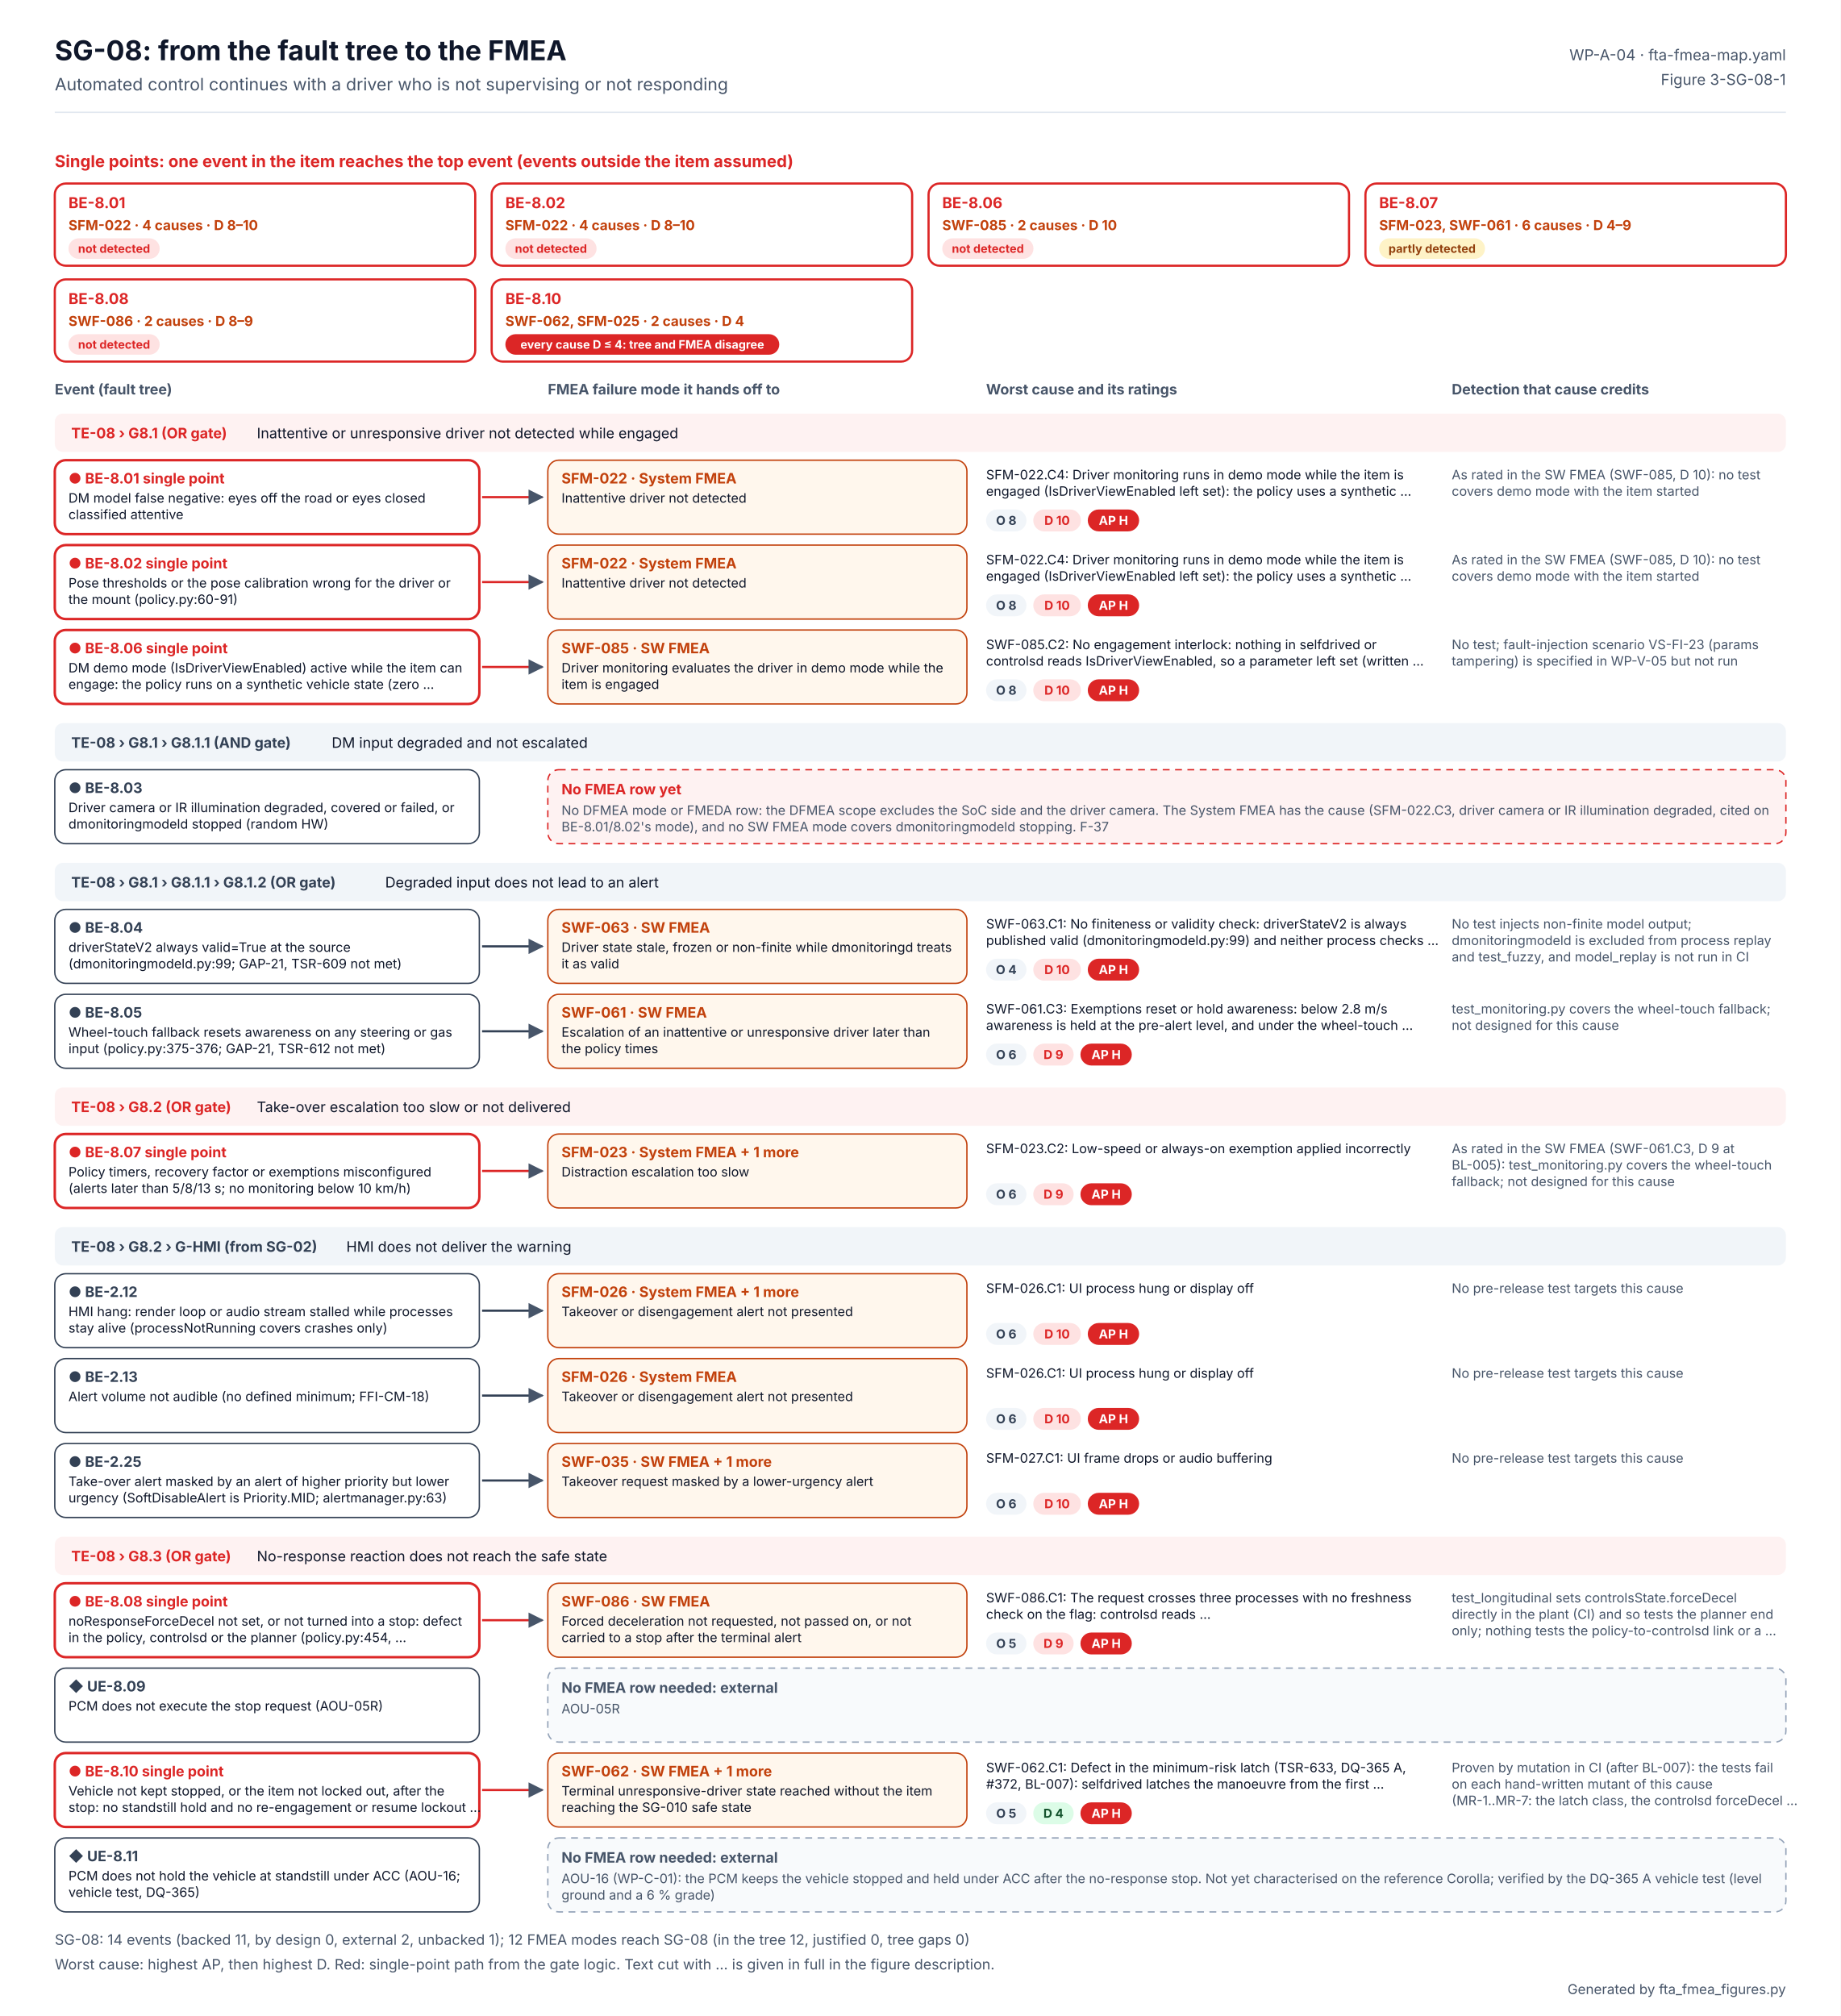
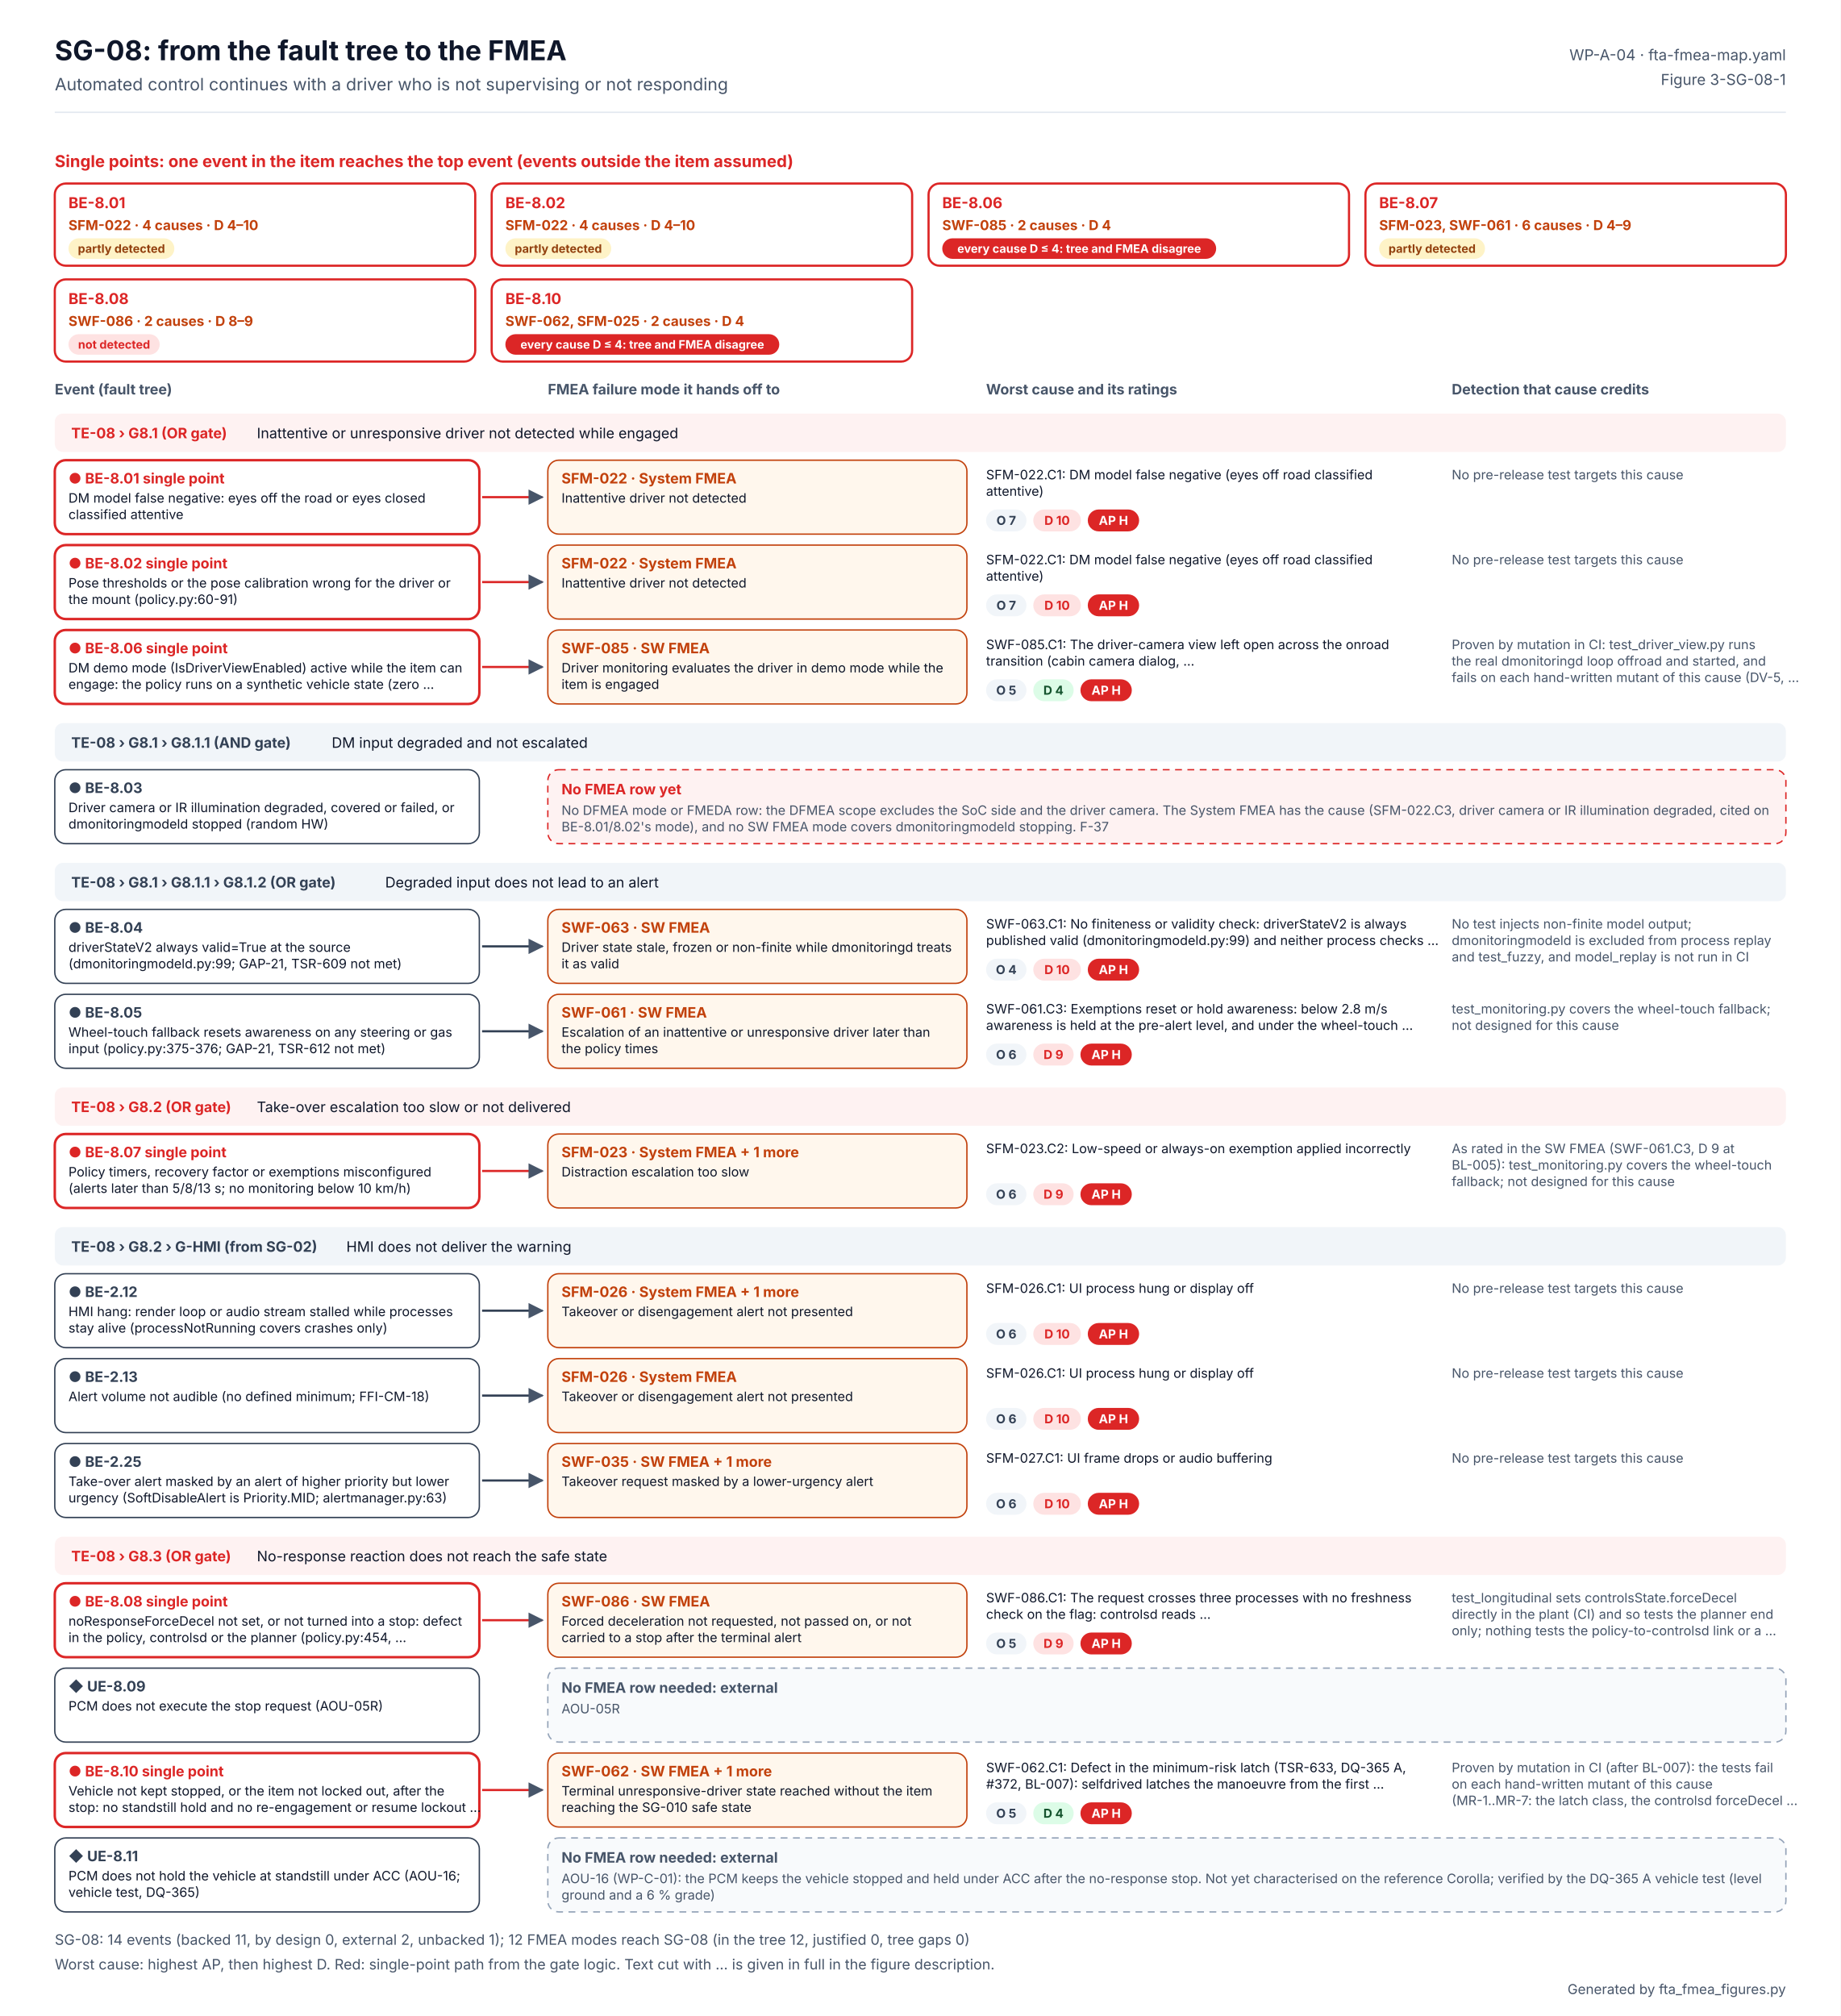
<svg xmlns="http://www.w3.org/2000/svg" width="1344" height="1472" viewBox="0 0 1344 1472" font-family="Inter, 'Segoe UI', Helvetica, Arial, sans-serif" role="img" aria-labelledby="t d">
  <defs>
    <marker id="ab" viewBox="0 0 10 10" refX="9" refY="5" markerWidth="7" markerHeight="7" orient="auto">
      <path d="M0 0L10 5L0 10z" fill="#2563EB" />
    </marker>
    <marker id="ao" viewBox="0 0 10 10" refX="9" refY="5" markerWidth="7" markerHeight="7" orient="auto">
      <path d="M0 0L10 5L0 10z" fill="#C2410C" />
    </marker>
    <marker id="ag" viewBox="0 0 10 10" refX="9" refY="5" markerWidth="7" markerHeight="7" orient="auto">
      <path d="M0 0L10 5L0 10z" fill="#475569" />
    </marker>
  </defs>
  <rect width="1344" height="1472" fill="#FFFFFF" />
  <text x="40" y="44" font-size="20" fill="#0F172A" font-weight="700">SG-08: from the fault tree to the FMEA</text>
  <text x="40" y="66" font-size="12.5" fill="#475569">Automated control continues with a driver who is not supervising or not responding</text>
  <text x="1304" y="44" font-size="11" fill="#475569" text-anchor="end">WP-A-04 · fta-fmea-map.yaml</text>
  <text x="1304" y="62" font-size="11" fill="#475569" text-anchor="end">Figure 3-SG-08-1</text>
  <line x1="40" y1="82" x2="1304" y2="82" stroke="#E2E8F0" />
  <text x="40" y="122" font-size="12" fill="#DC2626" font-weight="700">Single points: one event in the item reaches the top event (events outside the item assumed)</text>
  <rect x="40" y="134" width="307" height="60" rx="8" fill="#FFFFFF" stroke="#DC2626" stroke-width="1.6" />
  <text x="50" y="152" font-size="11" fill="#DC2626" font-weight="700">BE-8.01</text>
-   <text x="50" y="168" font-size="10" fill="#C2410C" font-weight="700">SFM-022 · 4 causes · D 8–10</text>
-   <rect x="50" y="174" width="66.6" height="15" rx="7.5" fill="#FEE2E2" />
-   <text x="83.309" y="184.56" font-size="8.5" fill="#DC2626" font-weight="700" text-anchor="middle">not detected</text>
+   <text x="50" y="168" font-size="10" fill="#C2410C" font-weight="700">SFM-022 · 4 causes · D 4–10</text>
+   <rect x="50" y="174" width="77.3" height="15" rx="7.5" fill="#FEF3C7" />
+   <text x="88.67" y="184.56" font-size="8.5" fill="#92400E" font-weight="700" text-anchor="middle">partly detected</text>
  <rect x="359" y="134" width="307" height="60" rx="8" fill="#FFFFFF" stroke="#DC2626" stroke-width="1.6" />
  <text x="369" y="152" font-size="11" fill="#DC2626" font-weight="700">BE-8.02</text>
-   <text x="369" y="168" font-size="10" fill="#C2410C" font-weight="700">SFM-022 · 4 causes · D 8–10</text>
-   <rect x="369" y="174" width="66.6" height="15" rx="7.5" fill="#FEE2E2" />
-   <text x="402.309" y="184.56" font-size="8.5" fill="#DC2626" font-weight="700" text-anchor="middle">not detected</text>
+   <text x="369" y="168" font-size="10" fill="#C2410C" font-weight="700">SFM-022 · 4 causes · D 4–10</text>
+   <rect x="369" y="174" width="77.3" height="15" rx="7.5" fill="#FEF3C7" />
+   <text x="407.67" y="184.56" font-size="8.5" fill="#92400E" font-weight="700" text-anchor="middle">partly detected</text>
  <rect x="678" y="134" width="307" height="60" rx="8" fill="#FFFFFF" stroke="#DC2626" stroke-width="1.6" />
  <text x="688" y="152" font-size="11" fill="#DC2626" font-weight="700">BE-8.06</text>
-   <text x="688" y="168" font-size="10" fill="#C2410C" font-weight="700">SWF-085 · 2 causes · D 10</text>
-   <rect x="688" y="174" width="66.6" height="15" rx="7.5" fill="#FEE2E2" />
-   <text x="721.309" y="184.56" font-size="8.5" fill="#DC2626" font-weight="700" text-anchor="middle">not detected</text>
+   <text x="688" y="168" font-size="10" fill="#C2410C" font-weight="700">SWF-085 · 2 causes · D 4</text>
+   <rect x="688" y="174" width="200.0" height="15" rx="7.5" fill="#DC2626" />
+   <text x="787.983" y="184.56" font-size="8.5" fill="#FFFFFF" font-weight="700" text-anchor="middle">every cause D ≤ 4: tree and FMEA disagree</text>
  <rect x="997" y="134" width="307" height="60" rx="8" fill="#FFFFFF" stroke="#DC2626" stroke-width="1.6" />
  <text x="1007" y="152" font-size="11" fill="#DC2626" font-weight="700">BE-8.07</text>
  <text x="1007" y="168" font-size="10" fill="#C2410C" font-weight="700">SFM-023, SWF-061 · 6 causes · D 4–9</text>
  <rect x="1007" y="174" width="77.3" height="15" rx="7.5" fill="#FEF3C7" />
  <text x="1045.67" y="184.56" font-size="8.5" fill="#92400E" font-weight="700" text-anchor="middle">partly detected</text>
  <rect x="40" y="204" width="307" height="60" rx="8" fill="#FFFFFF" stroke="#DC2626" stroke-width="1.6" />
  <text x="50" y="222" font-size="11" fill="#DC2626" font-weight="700">BE-8.08</text>
  <text x="50" y="238" font-size="10" fill="#C2410C" font-weight="700">SWF-086 · 2 causes · D 8–9</text>
  <rect x="50" y="244" width="66.6" height="15" rx="7.5" fill="#FEE2E2" />
  <text x="83.309" y="254.56" font-size="8.5" fill="#DC2626" font-weight="700" text-anchor="middle">not detected</text>
  <rect x="359" y="204" width="307" height="60" rx="8" fill="#FFFFFF" stroke="#DC2626" stroke-width="1.6" />
  <text x="369" y="222" font-size="11" fill="#DC2626" font-weight="700">BE-8.10</text>
  <text x="369" y="238" font-size="10" fill="#C2410C" font-weight="700">SWF-062, SFM-025 · 2 causes · D 4</text>
  <rect x="369" y="244" width="200.0" height="15" rx="7.5" fill="#DC2626" />
  <text x="468.983" y="254.56" font-size="8.5" fill="#FFFFFF" font-weight="700" text-anchor="middle">every cause D ≤ 4: tree and FMEA disagree</text>
  <text x="40" y="288" font-size="10.5" fill="#475569" font-weight="700">Event (fault tree)</text>
  <text x="400" y="288" font-size="10.5" fill="#475569" font-weight="700">FMEA failure mode it hands off to</text>
  <text x="720" y="288" font-size="10.5" fill="#475569" font-weight="700">Worst cause and its ratings</text>
  <text x="1060" y="288" font-size="10.5" fill="#475569" font-weight="700">Detection that cause credits</text>
  <rect x="40" y="302" width="1264" height="28" rx="6" fill="#FEF2F2" />
  <text x="52" y="320" font-size="10.5" fill="#DC2626" font-weight="700">TE-08 › G8.1 (OR gate)</text>
  <text x="187.543" y="320" font-size="10.5" fill="#0F172A">Inattentive or unresponsive driver not detected while engaged</text>
  <rect x="40" y="336" width="310" height="54" rx="8" fill="#FFFFFF" stroke="#DC2626" stroke-width="1.8" />
  <text x="50" y="353" font-size="10.5" fill="#DC2626" font-weight="700">● BE-8.01  single point</text>
  <text x="50" y="367" font-size="9.5" fill="#0F172A">DM model false negative: eyes off the road or eyes closed</text>
  <text x="50" y="379" font-size="9.5" fill="#0F172A">classified attentive</text>
  <g>
    <animate attributeName="opacity" values="0.2;0.2;1;1" keyTimes="0;0.08;0.14;1" dur="6s" repeatCount="indefinite" />
    <path d="M352 363 H396" stroke="#DC2626" stroke-width="1.6" marker-end="url(#ag)" />
    <rect x="400" y="336" width="306" height="54" rx="8" fill="#FFF7ED" stroke="#C2410C" />
    <text x="410" y="353" font-size="10.5" fill="#C2410C" font-weight="700">SFM-022 · System FMEA</text>
    <text x="410" y="367" font-size="9.5" fill="#0F172A">Inattentive driver not detected</text>
-     <text x="720" y="350" font-size="9.5" fill="#0F172A">SFM-022.C4: Driver monitoring runs in demo mode while the item is</text>
-     <text x="720" y="362" font-size="9.5" fill="#0F172A">engaged (IsDriverViewEnabled left set): the policy uses a synthetic …</text>
+     <text x="720" y="350" font-size="9.5" fill="#0F172A">SFM-022.C1: DM model false negative (eyes off road classified</text>
+     <text x="720" y="362" font-size="9.5" fill="#0F172A">attentive)</text>
    <rect x="720" y="372" width="29.5" height="16" rx="8" fill="#F1F5F9" />
-     <text x="734.727" y="383.24" font-size="9" fill="#334155" font-weight="700" text-anchor="middle">O 8</text>
+     <text x="734.727" y="383.24" font-size="9" fill="#334155" font-weight="700" text-anchor="middle">O 7</text>
    <rect x="754.455" y="372" width="34.8" height="16" rx="8" fill="#FEE2E2" />
    <text x="771.853" y="383.24" font-size="9" fill="#DC2626" font-weight="700" text-anchor="middle">D 10</text>
    <rect x="794.252" y="372" width="37.5" height="16" rx="8" fill="#DC2626" />
    <text x="812.986" y="383.24" font-size="9" fill="#FFFFFF" font-weight="700" text-anchor="middle">AP H</text>
-     <text x="1060" y="350" font-size="9.5" fill="#475569">As rated in the SW FMEA (SWF-085, D 10): no test</text>
-     <text x="1060" y="362" font-size="9.5" fill="#475569">covers demo mode with the item started</text>
+     <text x="1060" y="350" font-size="9.5" fill="#475569">No pre-release test targets this cause</text>
  </g>
  <rect x="40" y="398" width="310" height="54" rx="8" fill="#FFFFFF" stroke="#DC2626" stroke-width="1.8" />
  <text x="50" y="415" font-size="10.5" fill="#DC2626" font-weight="700">● BE-8.02  single point</text>
  <text x="50" y="429" font-size="9.5" fill="#0F172A">Pose thresholds or the pose calibration wrong for the driver or</text>
  <text x="50" y="441" font-size="9.5" fill="#0F172A">the mount (policy.py:60-91)</text>
  <g>
    <animate attributeName="opacity" values="0.2;0.2;1;1" keyTimes="0;0.20;0.26;1" dur="6s" repeatCount="indefinite" />
    <path d="M352 425 H396" stroke="#DC2626" stroke-width="1.6" marker-end="url(#ag)" />
    <rect x="400" y="398" width="306" height="54" rx="8" fill="#FFF7ED" stroke="#C2410C" />
    <text x="410" y="415" font-size="10.5" fill="#C2410C" font-weight="700">SFM-022 · System FMEA</text>
    <text x="410" y="429" font-size="9.5" fill="#0F172A">Inattentive driver not detected</text>
-     <text x="720" y="412" font-size="9.5" fill="#0F172A">SFM-022.C4: Driver monitoring runs in demo mode while the item is</text>
-     <text x="720" y="424" font-size="9.5" fill="#0F172A">engaged (IsDriverViewEnabled left set): the policy uses a synthetic …</text>
+     <text x="720" y="412" font-size="9.5" fill="#0F172A">SFM-022.C1: DM model false negative (eyes off road classified</text>
+     <text x="720" y="424" font-size="9.5" fill="#0F172A">attentive)</text>
    <rect x="720" y="434" width="29.5" height="16" rx="8" fill="#F1F5F9" />
-     <text x="734.727" y="445.24" font-size="9" fill="#334155" font-weight="700" text-anchor="middle">O 8</text>
+     <text x="734.727" y="445.24" font-size="9" fill="#334155" font-weight="700" text-anchor="middle">O 7</text>
    <rect x="754.455" y="434" width="34.8" height="16" rx="8" fill="#FEE2E2" />
    <text x="771.853" y="445.24" font-size="9" fill="#DC2626" font-weight="700" text-anchor="middle">D 10</text>
    <rect x="794.252" y="434" width="37.5" height="16" rx="8" fill="#DC2626" />
    <text x="812.986" y="445.24" font-size="9" fill="#FFFFFF" font-weight="700" text-anchor="middle">AP H</text>
-     <text x="1060" y="412" font-size="9.5" fill="#475569">As rated in the SW FMEA (SWF-085, D 10): no test</text>
-     <text x="1060" y="424" font-size="9.5" fill="#475569">covers demo mode with the item started</text>
+     <text x="1060" y="412" font-size="9.5" fill="#475569">No pre-release test targets this cause</text>
  </g>
  <rect x="40" y="460" width="310" height="54" rx="8" fill="#FFFFFF" stroke="#DC2626" stroke-width="1.8" />
  <text x="50" y="477" font-size="10.5" fill="#DC2626" font-weight="700">● BE-8.06  single point</text>
  <text x="50" y="491" font-size="9.5" fill="#0F172A">DM demo mode (IsDriverViewEnabled) active while the item can</text>
  <text x="50" y="503" font-size="9.5" fill="#0F172A">engage: the policy runs on a synthetic vehicle state (zero …</text>
  <g>
    <animate attributeName="opacity" values="0.2;0.2;1;1" keyTimes="0;0.32;0.38;1" dur="6s" repeatCount="indefinite" />
    <path d="M352 487 H396" stroke="#DC2626" stroke-width="1.6" marker-end="url(#ag)" />
    <rect x="400" y="460" width="306" height="54" rx="8" fill="#FFF7ED" stroke="#C2410C" />
    <text x="410" y="477" font-size="10.5" fill="#C2410C" font-weight="700">SWF-085 · SW FMEA</text>
    <text x="410" y="491" font-size="9.5" fill="#0F172A">Driver monitoring evaluates the driver in demo mode while the</text>
    <text x="410" y="503" font-size="9.5" fill="#0F172A">item is engaged</text>
-     <text x="720" y="474" font-size="9.5" fill="#0F172A">SWF-085.C2: No engagement interlock: nothing in selfdrived or</text>
-     <text x="720" y="486" font-size="9.5" fill="#0F172A">controlsd reads IsDriverViewEnabled, so a parameter left set (written …</text>
+     <text x="720" y="474" font-size="9.5" fill="#0F172A">SWF-085.C1: The driver-camera view left open across the onroad</text>
+     <text x="720" y="486" font-size="9.5" fill="#0F172A">transition (cabin camera dialog, …</text>
    <rect x="720" y="496" width="29.5" height="16" rx="8" fill="#F1F5F9" />
-     <text x="734.727" y="507.24" font-size="9" fill="#334155" font-weight="700" text-anchor="middle">O 8</text>
-     <rect x="754.455" y="496" width="34.8" height="16" rx="8" fill="#FEE2E2" />
-     <text x="771.853" y="507.24" font-size="9" fill="#DC2626" font-weight="700" text-anchor="middle">D 10</text>
-     <rect x="794.252" y="496" width="37.5" height="16" rx="8" fill="#DC2626" />
-     <text x="812.986" y="507.24" font-size="9" fill="#FFFFFF" font-weight="700" text-anchor="middle">AP H</text>
-     <text x="1060" y="474" font-size="9.5" fill="#475569">No test; fault-injection scenario VS-FI-23 (params</text>
-     <text x="1060" y="486" font-size="9.5" fill="#475569">tampering) is specified in WP-V-05 but not run</text>
+     <text x="734.727" y="507.24" font-size="9" fill="#334155" font-weight="700" text-anchor="middle">O 5</text>
+     <rect x="754.455" y="496" width="29.5" height="16" rx="8" fill="#DCFCE7" />
+     <text x="769.182" y="507.24" font-size="9" fill="#14532D" font-weight="700" text-anchor="middle">D 4</text>
+     <rect x="788.91" y="496" width="37.5" height="16" rx="8" fill="#DC2626" />
+     <text x="807.644" y="507.24" font-size="9" fill="#FFFFFF" font-weight="700" text-anchor="middle">AP H</text>
+     <text x="1060" y="474" font-size="9.5" fill="#475569">Proven by mutation in CI: test_driver_view.py runs</text>
+     <text x="1060" y="486" font-size="9.5" fill="#475569">the real dmonitoringd loop offroad and started, and</text>
+     <text x="1060" y="498" font-size="9.5" fill="#475569">fails on each hand-written mutant of this cause (DV-5, …</text>
  </g>
  <rect x="40" y="528" width="1264" height="28" rx="6" fill="#F1F5F9" />
  <text x="52" y="546" font-size="10.5" fill="#334155" font-weight="700">TE-08 › G8.1 › G8.1.1 (AND gate)</text>
  <text x="242.191" y="546" font-size="10.5" fill="#0F172A">DM input degraded and not escalated</text>
  <rect x="40" y="562" width="310" height="54" rx="8" fill="#FFFFFF" stroke="#334155" stroke-width="1" />
  <text x="50" y="579" font-size="10.5" fill="#334155" font-weight="700">● BE-8.03</text>
  <text x="50" y="593" font-size="9.5" fill="#0F172A">Driver camera or IR illumination degraded, covered or failed, or</text>
  <text x="50" y="605" font-size="9.5" fill="#0F172A">dmonitoringmodeld stopped (random HW)</text>
  <g>
    <animate attributeName="opacity" values="0.2;0.2;1;1" keyTimes="0;0.44;0.50;1" dur="6s" repeatCount="indefinite" />
    <rect x="400" y="562" width="904" height="54" rx="8" fill="#FEF2F2" stroke="#DC2626" stroke-dasharray="5 4" />
    <text x="410" y="580" font-size="10.5" fill="#DC2626" font-weight="700">No FMEA row yet</text>
    <text x="410" y="595" font-size="9.5" fill="#475569">No DFMEA mode or FMEDA row: the DFMEA scope excludes the SoC side and the driver camera. The System FMEA has the cause (SFM-022.C3, driver camera or IR illumination degraded, cited on</text>
    <text x="410" y="607" font-size="9.5" fill="#475569">BE-8.01/8.02's mode), and no SW FMEA mode covers dmonitoringmodeld stopping. F-37</text>
  </g>
  <rect x="40" y="630" width="1264" height="28" rx="6" fill="#F1F5F9" />
  <text x="52" y="648" font-size="10.5" fill="#334155" font-weight="700">TE-08 › G8.1 › G8.1.1 › G8.1.2 (OR gate)</text>
  <text x="281.258" y="648" font-size="10.5" fill="#0F172A">Degraded input does not lead to an alert</text>
  <rect x="40" y="664" width="310" height="54" rx="8" fill="#FFFFFF" stroke="#334155" stroke-width="1" />
  <text x="50" y="681" font-size="10.5" fill="#334155" font-weight="700">● BE-8.04</text>
  <text x="50" y="695" font-size="9.5" fill="#0F172A">driverStateV2 always valid=True at the source</text>
  <text x="50" y="707" font-size="9.5" fill="#0F172A">(dmonitoringmodeld.py:99; GAP-21, TSR-609 not met)</text>
  <g>
    <animate attributeName="opacity" values="0.2;0.2;1;1" keyTimes="0;0.56;0.62;1" dur="6s" repeatCount="indefinite" />
    <path d="M352 691 H396" stroke="#334155" stroke-width="1.6" marker-end="url(#ag)" />
    <rect x="400" y="664" width="306" height="54" rx="8" fill="#FFF7ED" stroke="#C2410C" />
    <text x="410" y="681" font-size="10.5" fill="#C2410C" font-weight="700">SWF-063 · SW FMEA</text>
    <text x="410" y="695" font-size="9.5" fill="#0F172A">Driver state stale, frozen or non-finite while dmonitoringd treats</text>
    <text x="410" y="707" font-size="9.5" fill="#0F172A">it as valid</text>
    <text x="720" y="678" font-size="9.5" fill="#0F172A">SWF-063.C1: No finiteness or validity check: driverStateV2 is always</text>
    <text x="720" y="690" font-size="9.5" fill="#0F172A">published valid (dmonitoringmodeld.py:99) and neither process checks …</text>
    <rect x="720" y="700" width="29.5" height="16" rx="8" fill="#F1F5F9" />
    <text x="734.727" y="711.24" font-size="9" fill="#334155" font-weight="700" text-anchor="middle">O 4</text>
    <rect x="754.455" y="700" width="34.8" height="16" rx="8" fill="#FEE2E2" />
    <text x="771.853" y="711.24" font-size="9" fill="#DC2626" font-weight="700" text-anchor="middle">D 10</text>
    <rect x="794.252" y="700" width="37.5" height="16" rx="8" fill="#DC2626" />
    <text x="812.986" y="711.24" font-size="9" fill="#FFFFFF" font-weight="700" text-anchor="middle">AP H</text>
    <text x="1060" y="678" font-size="9.5" fill="#475569">No test injects non-finite model output;</text>
    <text x="1060" y="690" font-size="9.5" fill="#475569">dmonitoringmodeld is excluded from process replay</text>
    <text x="1060" y="702" font-size="9.5" fill="#475569">and test_fuzzy, and model_replay is not run in CI</text>
  </g>
  <rect x="40" y="726" width="310" height="54" rx="8" fill="#FFFFFF" stroke="#334155" stroke-width="1" />
  <text x="50" y="743" font-size="10.5" fill="#334155" font-weight="700">● BE-8.05</text>
  <text x="50" y="757" font-size="9.5" fill="#0F172A">Wheel-touch fallback resets awareness on any steering or gas</text>
  <text x="50" y="769" font-size="9.5" fill="#0F172A">input (policy.py:375-376; GAP-21, TSR-612 not met)</text>
  <g>
    <animate attributeName="opacity" values="0.2;0.2;1;1" keyTimes="0;0.68;0.74;1" dur="6s" repeatCount="indefinite" />
    <path d="M352 753 H396" stroke="#334155" stroke-width="1.6" marker-end="url(#ag)" />
    <rect x="400" y="726" width="306" height="54" rx="8" fill="#FFF7ED" stroke="#C2410C" />
    <text x="410" y="743" font-size="10.5" fill="#C2410C" font-weight="700">SWF-061 · SW FMEA</text>
    <text x="410" y="757" font-size="9.5" fill="#0F172A">Escalation of an inattentive or unresponsive driver later than</text>
    <text x="410" y="769" font-size="9.5" fill="#0F172A">the policy times</text>
    <text x="720" y="740" font-size="9.5" fill="#0F172A">SWF-061.C3: Exemptions reset or hold awareness: below 2.8 m/s</text>
    <text x="720" y="752" font-size="9.5" fill="#0F172A">awareness is held at the pre-alert level, and under the wheel-touch …</text>
    <rect x="720" y="762" width="29.5" height="16" rx="8" fill="#F1F5F9" />
    <text x="734.727" y="773.24" font-size="9" fill="#334155" font-weight="700" text-anchor="middle">O 6</text>
    <rect x="754.455" y="762" width="29.5" height="16" rx="8" fill="#FEE2E2" />
    <text x="769.182" y="773.24" font-size="9" fill="#DC2626" font-weight="700" text-anchor="middle">D 9</text>
    <rect x="788.91" y="762" width="37.5" height="16" rx="8" fill="#DC2626" />
    <text x="807.644" y="773.24" font-size="9" fill="#FFFFFF" font-weight="700" text-anchor="middle">AP H</text>
    <text x="1060" y="740" font-size="9.5" fill="#475569">test_monitoring.py covers the wheel-touch fallback;</text>
    <text x="1060" y="752" font-size="9.5" fill="#475569">not designed for this cause</text>
  </g>
  <rect x="40" y="794" width="1264" height="28" rx="6" fill="#FEF2F2" />
  <text x="52" y="812" font-size="10.5" fill="#DC2626" font-weight="700">TE-08 › G8.2 (OR gate)</text>
  <text x="187.543" y="812" font-size="10.5" fill="#0F172A">Take-over escalation too slow or not delivered</text>
  <rect x="40" y="828" width="310" height="54" rx="8" fill="#FFFFFF" stroke="#DC2626" stroke-width="1.8" />
  <text x="50" y="845" font-size="10.5" fill="#DC2626" font-weight="700">● BE-8.07  single point</text>
  <text x="50" y="859" font-size="9.5" fill="#0F172A">Policy timers, recovery factor or exemptions misconfigured</text>
  <text x="50" y="871" font-size="9.5" fill="#0F172A">(alerts later than 5/8/13 s; no monitoring below 10 km/h)</text>
  <g>
    <animate attributeName="opacity" values="0.2;0.2;1;1" keyTimes="0;0.08;0.14;1" dur="6s" repeatCount="indefinite" />
    <path d="M352 855 H396" stroke="#DC2626" stroke-width="1.6" marker-end="url(#ag)" />
    <rect x="400" y="828" width="306" height="54" rx="8" fill="#FFF7ED" stroke="#C2410C" />
    <text x="410" y="845" font-size="10.5" fill="#C2410C" font-weight="700">SFM-023 · System FMEA  + 1 more</text>
    <text x="410" y="859" font-size="9.5" fill="#0F172A">Distraction escalation too slow</text>
    <text x="720" y="842" font-size="9.5" fill="#0F172A">SFM-023.C2: Low-speed or always-on exemption applied incorrectly</text>
    <rect x="720" y="864" width="29.5" height="16" rx="8" fill="#F1F5F9" />
    <text x="734.727" y="875.24" font-size="9" fill="#334155" font-weight="700" text-anchor="middle">O 6</text>
    <rect x="754.455" y="864" width="29.5" height="16" rx="8" fill="#FEE2E2" />
    <text x="769.182" y="875.24" font-size="9" fill="#DC2626" font-weight="700" text-anchor="middle">D 9</text>
    <rect x="788.91" y="864" width="37.5" height="16" rx="8" fill="#DC2626" />
    <text x="807.644" y="875.24" font-size="9" fill="#FFFFFF" font-weight="700" text-anchor="middle">AP H</text>
    <text x="1060" y="842" font-size="9.5" fill="#475569">As rated in the SW FMEA (SWF-061.C3, D 9 at</text>
    <text x="1060" y="854" font-size="9.5" fill="#475569">BL-005): test_monitoring.py covers the wheel-touch</text>
    <text x="1060" y="866" font-size="9.5" fill="#475569">fallback; not designed for this cause</text>
  </g>
  <rect x="40" y="896" width="1264" height="28" rx="6" fill="#F1F5F9" />
  <text x="52" y="914" font-size="10.5" fill="#334155" font-weight="700">TE-08 › G8.2 › G-HMI (from SG-02)</text>
  <text x="252.876" y="914" font-size="10.5" fill="#0F172A">HMI does not deliver the warning</text>
  <rect x="40" y="930" width="310" height="54" rx="8" fill="#FFFFFF" stroke="#334155" stroke-width="1" />
  <text x="50" y="947" font-size="10.5" fill="#334155" font-weight="700">● BE-2.12</text>
  <text x="50" y="961" font-size="9.5" fill="#0F172A">HMI hang: render loop or audio stream stalled while processes</text>
  <text x="50" y="973" font-size="9.5" fill="#0F172A">stay alive (processNotRunning covers crashes only)</text>
  <g>
    <animate attributeName="opacity" values="0.2;0.2;1;1" keyTimes="0;0.20;0.26;1" dur="6s" repeatCount="indefinite" />
    <path d="M352 957 H396" stroke="#334155" stroke-width="1.6" marker-end="url(#ag)" />
    <rect x="400" y="930" width="306" height="54" rx="8" fill="#FFF7ED" stroke="#C2410C" />
    <text x="410" y="947" font-size="10.5" fill="#C2410C" font-weight="700">SFM-026 · System FMEA  + 1 more</text>
    <text x="410" y="961" font-size="9.5" fill="#0F172A">Takeover or disengagement alert not presented</text>
    <text x="720" y="944" font-size="9.5" fill="#0F172A">SFM-026.C1: UI process hung or display off</text>
    <rect x="720" y="966" width="29.5" height="16" rx="8" fill="#F1F5F9" />
    <text x="734.727" y="977.24" font-size="9" fill="#334155" font-weight="700" text-anchor="middle">O 6</text>
    <rect x="754.455" y="966" width="34.8" height="16" rx="8" fill="#FEE2E2" />
    <text x="771.853" y="977.24" font-size="9" fill="#DC2626" font-weight="700" text-anchor="middle">D 10</text>
    <rect x="794.252" y="966" width="37.5" height="16" rx="8" fill="#DC2626" />
    <text x="812.986" y="977.24" font-size="9" fill="#FFFFFF" font-weight="700" text-anchor="middle">AP H</text>
    <text x="1060" y="944" font-size="9.5" fill="#475569">No pre-release test targets this cause</text>
  </g>
  <rect x="40" y="992" width="310" height="54" rx="8" fill="#FFFFFF" stroke="#334155" stroke-width="1" />
  <text x="50" y="1009" font-size="10.5" fill="#334155" font-weight="700">● BE-2.13</text>
  <text x="50" y="1023" font-size="9.5" fill="#0F172A">Alert volume not audible (no defined minimum; FFI-CM-18)</text>
  <g>
    <animate attributeName="opacity" values="0.2;0.2;1;1" keyTimes="0;0.32;0.38;1" dur="6s" repeatCount="indefinite" />
    <path d="M352 1019 H396" stroke="#334155" stroke-width="1.6" marker-end="url(#ag)" />
    <rect x="400" y="992" width="306" height="54" rx="8" fill="#FFF7ED" stroke="#C2410C" />
    <text x="410" y="1009" font-size="10.5" fill="#C2410C" font-weight="700">SFM-026 · System FMEA</text>
    <text x="410" y="1023" font-size="9.5" fill="#0F172A">Takeover or disengagement alert not presented</text>
    <text x="720" y="1006" font-size="9.5" fill="#0F172A">SFM-026.C1: UI process hung or display off</text>
    <rect x="720" y="1028" width="29.5" height="16" rx="8" fill="#F1F5F9" />
    <text x="734.727" y="1039.24" font-size="9" fill="#334155" font-weight="700" text-anchor="middle">O 6</text>
    <rect x="754.455" y="1028" width="34.8" height="16" rx="8" fill="#FEE2E2" />
    <text x="771.853" y="1039.24" font-size="9" fill="#DC2626" font-weight="700" text-anchor="middle">D 10</text>
    <rect x="794.252" y="1028" width="37.5" height="16" rx="8" fill="#DC2626" />
    <text x="812.986" y="1039.24" font-size="9" fill="#FFFFFF" font-weight="700" text-anchor="middle">AP H</text>
    <text x="1060" y="1006" font-size="9.5" fill="#475569">No pre-release test targets this cause</text>
  </g>
  <rect x="40" y="1054" width="310" height="54" rx="8" fill="#FFFFFF" stroke="#334155" stroke-width="1" />
  <text x="50" y="1071" font-size="10.5" fill="#334155" font-weight="700">● BE-2.25</text>
  <text x="50" y="1085" font-size="9.5" fill="#0F172A">Take-over alert masked by an alert of higher priority but lower</text>
  <text x="50" y="1097" font-size="9.5" fill="#0F172A">urgency (SoftDisableAlert is Priority.MID; alertmanager.py:63)</text>
  <g>
    <animate attributeName="opacity" values="0.2;0.2;1;1" keyTimes="0;0.44;0.50;1" dur="6s" repeatCount="indefinite" />
    <path d="M352 1081 H396" stroke="#334155" stroke-width="1.6" marker-end="url(#ag)" />
    <rect x="400" y="1054" width="306" height="54" rx="8" fill="#FFF7ED" stroke="#C2410C" />
    <text x="410" y="1071" font-size="10.5" fill="#C2410C" font-weight="700">SWF-035 · SW FMEA  + 1 more</text>
    <text x="410" y="1085" font-size="9.5" fill="#0F172A">Takeover request masked by a lower-urgency alert</text>
    <text x="720" y="1068" font-size="9.5" fill="#0F172A">SFM-027.C1: UI frame drops or audio buffering</text>
    <rect x="720" y="1090" width="29.5" height="16" rx="8" fill="#F1F5F9" />
    <text x="734.727" y="1101.24" font-size="9" fill="#334155" font-weight="700" text-anchor="middle">O 6</text>
    <rect x="754.455" y="1090" width="34.8" height="16" rx="8" fill="#FEE2E2" />
    <text x="771.853" y="1101.24" font-size="9" fill="#DC2626" font-weight="700" text-anchor="middle">D 10</text>
    <rect x="794.252" y="1090" width="37.5" height="16" rx="8" fill="#DC2626" />
    <text x="812.986" y="1101.24" font-size="9" fill="#FFFFFF" font-weight="700" text-anchor="middle">AP H</text>
    <text x="1060" y="1068" font-size="9.5" fill="#475569">No pre-release test targets this cause</text>
  </g>
  <rect x="40" y="1122" width="1264" height="28" rx="6" fill="#FEF2F2" />
  <text x="52" y="1140" font-size="10.5" fill="#DC2626" font-weight="700">TE-08 › G8.3 (OR gate)</text>
  <text x="187.543" y="1140" font-size="10.5" fill="#0F172A">No-response reaction does not reach the safe state</text>
  <rect x="40" y="1156" width="310" height="54" rx="8" fill="#FFFFFF" stroke="#DC2626" stroke-width="1.8" />
  <text x="50" y="1173" font-size="10.5" fill="#DC2626" font-weight="700">● BE-8.08  single point</text>
  <text x="50" y="1187" font-size="9.5" fill="#0F172A">noResponseForceDecel not set, or not turned into a stop: defect</text>
  <text x="50" y="1199" font-size="9.5" fill="#0F172A">in the policy, controlsd or the planner (policy.py:454, …</text>
  <g>
    <animate attributeName="opacity" values="0.2;0.2;1;1" keyTimes="0;0.56;0.62;1" dur="6s" repeatCount="indefinite" />
    <path d="M352 1183 H396" stroke="#DC2626" stroke-width="1.6" marker-end="url(#ag)" />
    <rect x="400" y="1156" width="306" height="54" rx="8" fill="#FFF7ED" stroke="#C2410C" />
    <text x="410" y="1173" font-size="10.5" fill="#C2410C" font-weight="700">SWF-086 · SW FMEA</text>
    <text x="410" y="1187" font-size="9.5" fill="#0F172A">Forced deceleration not requested, not passed on, or not</text>
    <text x="410" y="1199" font-size="9.5" fill="#0F172A">carried to a stop after the terminal alert</text>
    <text x="720" y="1170" font-size="9.5" fill="#0F172A">SWF-086.C1: The request crosses three processes with no freshness</text>
    <text x="720" y="1182" font-size="9.5" fill="#0F172A">check on the flag: controlsd reads …</text>
    <rect x="720" y="1192" width="29.5" height="16" rx="8" fill="#F1F5F9" />
    <text x="734.727" y="1203.24" font-size="9" fill="#334155" font-weight="700" text-anchor="middle">O 5</text>
    <rect x="754.455" y="1192" width="29.5" height="16" rx="8" fill="#FEE2E2" />
    <text x="769.182" y="1203.24" font-size="9" fill="#DC2626" font-weight="700" text-anchor="middle">D 9</text>
    <rect x="788.91" y="1192" width="37.5" height="16" rx="8" fill="#DC2626" />
    <text x="807.644" y="1203.24" font-size="9" fill="#FFFFFF" font-weight="700" text-anchor="middle">AP H</text>
    <text x="1060" y="1170" font-size="9.5" fill="#475569">test_longitudinal sets controlsState.forceDecel</text>
    <text x="1060" y="1182" font-size="9.5" fill="#475569">directly in the plant (CI) and so tests the planner end</text>
    <text x="1060" y="1194" font-size="9.5" fill="#475569">only; nothing tests the policy-to-controlsd link or a …</text>
  </g>
  <rect x="40" y="1218" width="310" height="54" rx="8" fill="#FFFFFF" stroke="#334155" stroke-width="1" />
  <text x="50" y="1235" font-size="10.5" fill="#334155" font-weight="700">◆ UE-8.09</text>
  <text x="50" y="1249" font-size="9.5" fill="#0F172A">PCM does not execute the stop request (AOU-05R)</text>
  <g>
    <animate attributeName="opacity" values="0.2;0.2;1;1" keyTimes="0;0.68;0.74;1" dur="6s" repeatCount="indefinite" />
    <rect x="400" y="1218" width="904" height="54" rx="8" fill="#F8FAFC" stroke="#94A3B8" stroke-dasharray="5 4" />
    <text x="410" y="1236" font-size="10.5" fill="#475569" font-weight="700">No FMEA row needed: external</text>
    <text x="410" y="1251" font-size="9.5" fill="#475569">AOU-05R</text>
  </g>
  <rect x="40" y="1280" width="310" height="54" rx="8" fill="#FFFFFF" stroke="#DC2626" stroke-width="1.8" />
  <text x="50" y="1297" font-size="10.5" fill="#DC2626" font-weight="700">● BE-8.10  single point</text>
  <text x="50" y="1311" font-size="9.5" fill="#0F172A">Vehicle not kept stopped, or the item not locked out, after the</text>
  <text x="50" y="1323" font-size="9.5" fill="#0F172A">stop: no standstill hold and no re-engagement or resume lockout …</text>
  <g>
    <animate attributeName="opacity" values="0.2;0.2;1;1" keyTimes="0;0.08;0.14;1" dur="6s" repeatCount="indefinite" />
    <path d="M352 1307 H396" stroke="#DC2626" stroke-width="1.6" marker-end="url(#ag)" />
    <rect x="400" y="1280" width="306" height="54" rx="8" fill="#FFF7ED" stroke="#C2410C" />
    <text x="410" y="1297" font-size="10.5" fill="#C2410C" font-weight="700">SWF-062 · SW FMEA  + 1 more</text>
    <text x="410" y="1311" font-size="9.5" fill="#0F172A">Terminal unresponsive-driver state reached without the item</text>
    <text x="410" y="1323" font-size="9.5" fill="#0F172A">reaching the SG-010 safe state</text>
    <text x="720" y="1294" font-size="9.5" fill="#0F172A">SWF-062.C1: Defect in the minimum-risk latch (TSR-633, DQ-365 A,</text>
    <text x="720" y="1306" font-size="9.5" fill="#0F172A">#372, BL-007): selfdrived latches the manoeuvre from the first …</text>
    <rect x="720" y="1316" width="29.5" height="16" rx="8" fill="#F1F5F9" />
    <text x="734.727" y="1327.24" font-size="9" fill="#334155" font-weight="700" text-anchor="middle">O 5</text>
    <rect x="754.455" y="1316" width="29.5" height="16" rx="8" fill="#DCFCE7" />
    <text x="769.182" y="1327.24" font-size="9" fill="#14532D" font-weight="700" text-anchor="middle">D 4</text>
    <rect x="788.91" y="1316" width="37.5" height="16" rx="8" fill="#DC2626" />
    <text x="807.644" y="1327.24" font-size="9" fill="#FFFFFF" font-weight="700" text-anchor="middle">AP H</text>
    <text x="1060" y="1294" font-size="9.5" fill="#475569">Proven by mutation in CI (after BL-007): the tests fail</text>
    <text x="1060" y="1306" font-size="9.5" fill="#475569">on each hand-written mutant of this cause</text>
    <text x="1060" y="1318" font-size="9.5" fill="#475569">(MR-1..MR-7: the latch class, the controlsd forceDecel …</text>
  </g>
  <rect x="40" y="1342" width="310" height="54" rx="8" fill="#FFFFFF" stroke="#334155" stroke-width="1" />
  <text x="50" y="1359" font-size="10.5" fill="#334155" font-weight="700">◆ UE-8.11</text>
  <text x="50" y="1373" font-size="9.5" fill="#0F172A">PCM does not hold the vehicle at standstill under ACC (AOU-16;</text>
  <text x="50" y="1385" font-size="9.5" fill="#0F172A">vehicle test, DQ-365)</text>
  <g>
    <animate attributeName="opacity" values="0.2;0.2;1;1" keyTimes="0;0.20;0.26;1" dur="6s" repeatCount="indefinite" />
    <rect x="400" y="1342" width="904" height="54" rx="8" fill="#F8FAFC" stroke="#94A3B8" stroke-dasharray="5 4" />
    <text x="410" y="1360" font-size="10.5" fill="#475569" font-weight="700">No FMEA row needed: external</text>
    <text x="410" y="1375" font-size="9.5" fill="#475569">AOU-16 (WP-C-01): the PCM keeps the vehicle stopped and held under ACC after the no-response stop. Not yet characterised on the reference Corolla; verified by the DQ-365 A vehicle test (level</text>
    <text x="410" y="1387" font-size="9.5" fill="#475569">ground and a 6 % grade)</text>
  </g>
  <text x="40" y="1420" font-size="10.5" fill="#475569">SG-08: 14 events (backed 11, by design 0, external 2, unbacked 1); 12 FMEA modes reach SG-08 (in the tree 12, justified 0, tree gaps 0)</text>
  <text x="40" y="1438" font-size="10.5" fill="#475569">Worst cause: highest AP, then highest D. Red: single-point path from the gate logic. Text cut with … is given in full in the figure description.</text>
  <text x="1304" y="1456" font-size="10" fill="#475569" text-anchor="end">Generated by fta_fmea_figures.py</text>
</svg>
